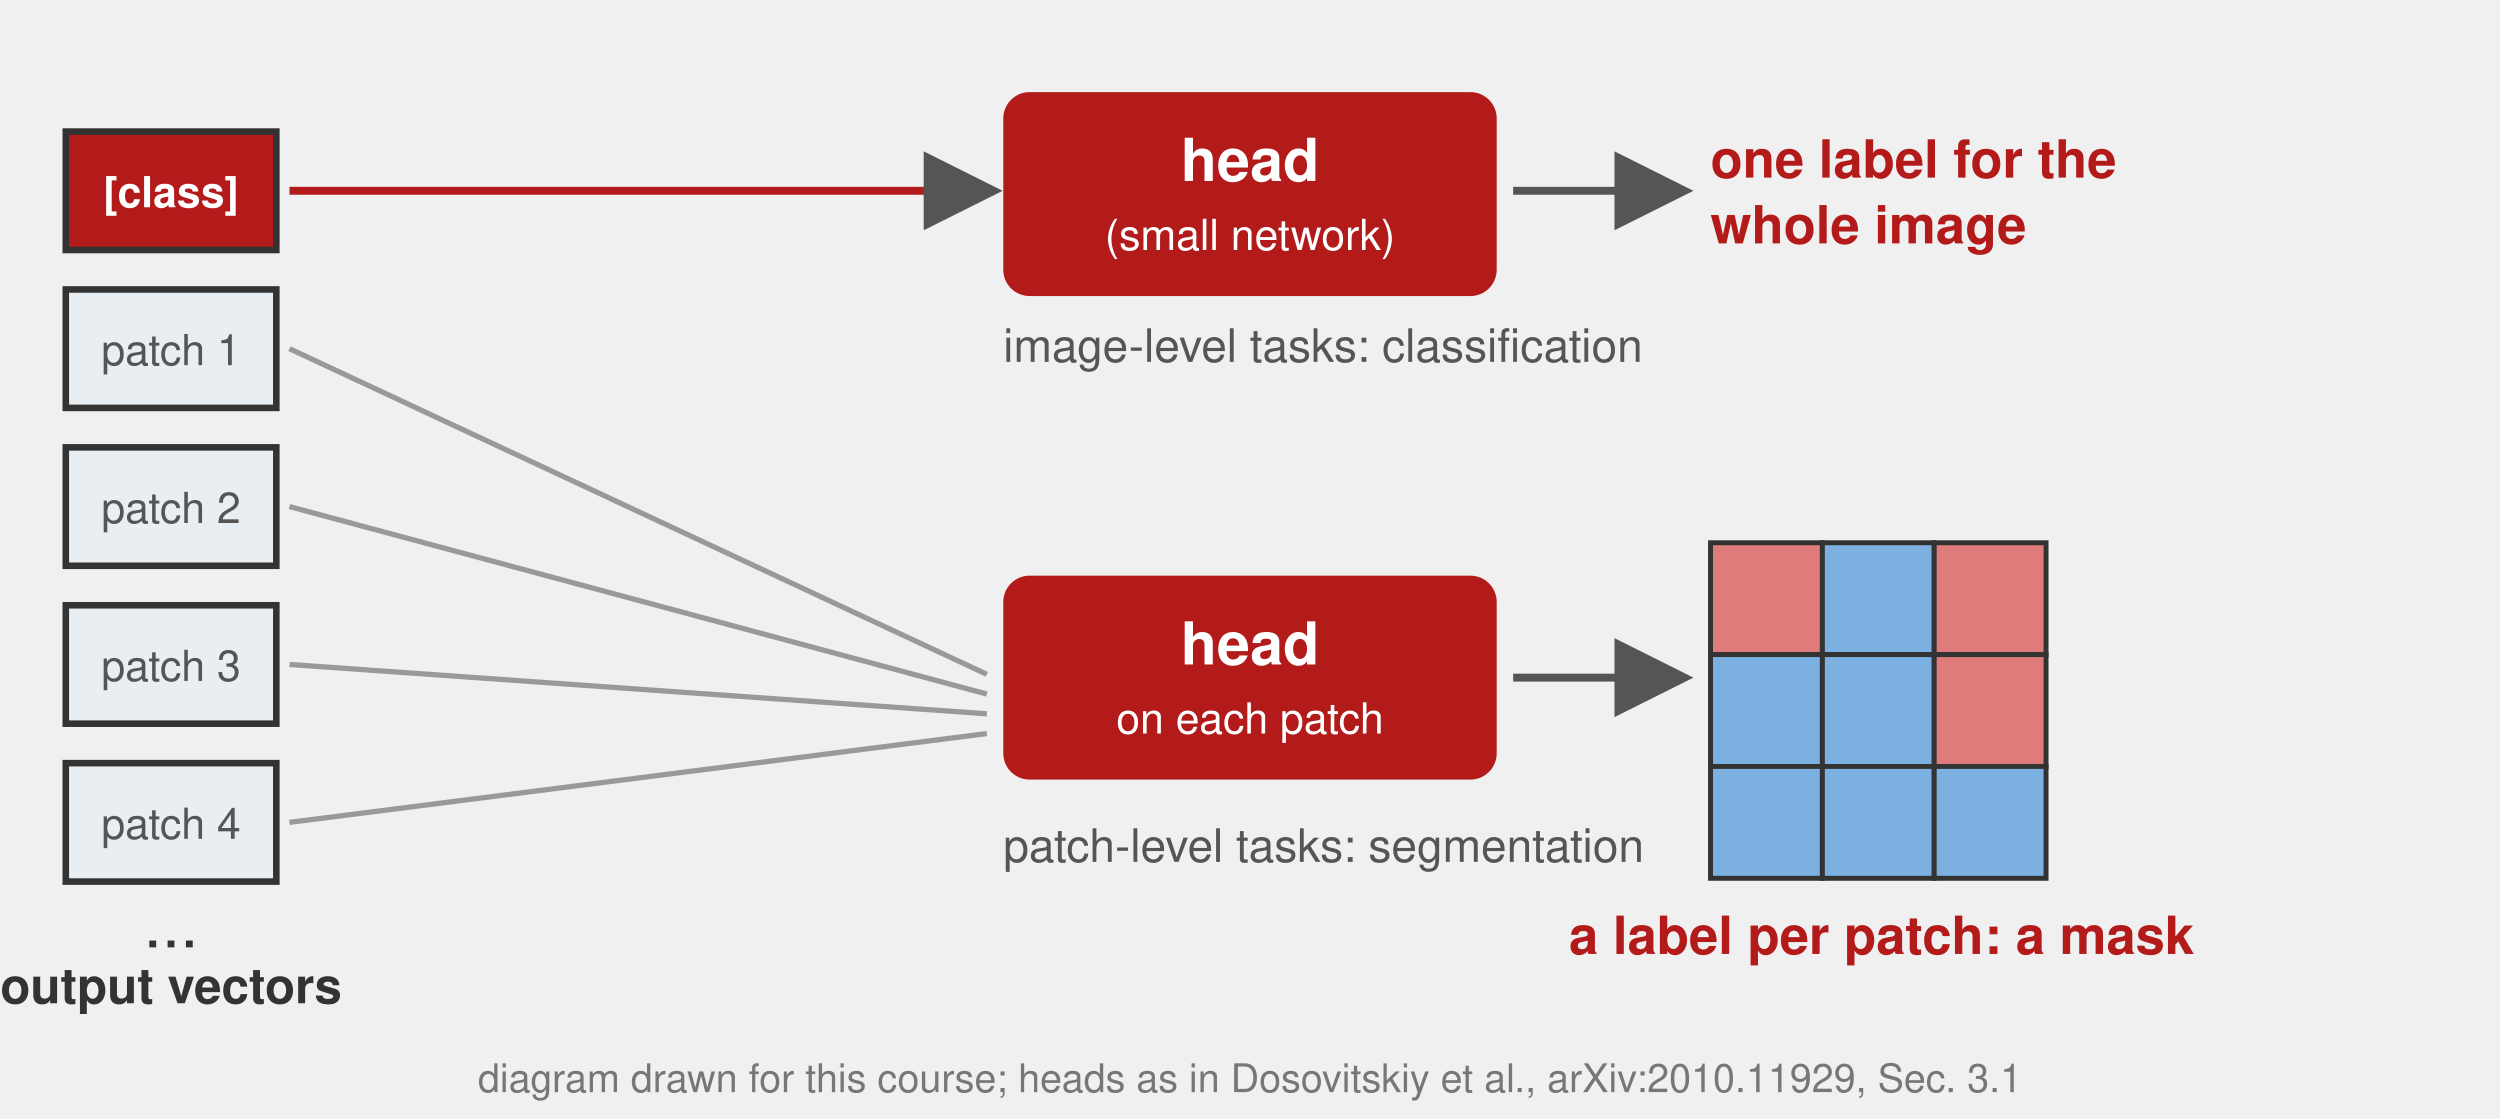
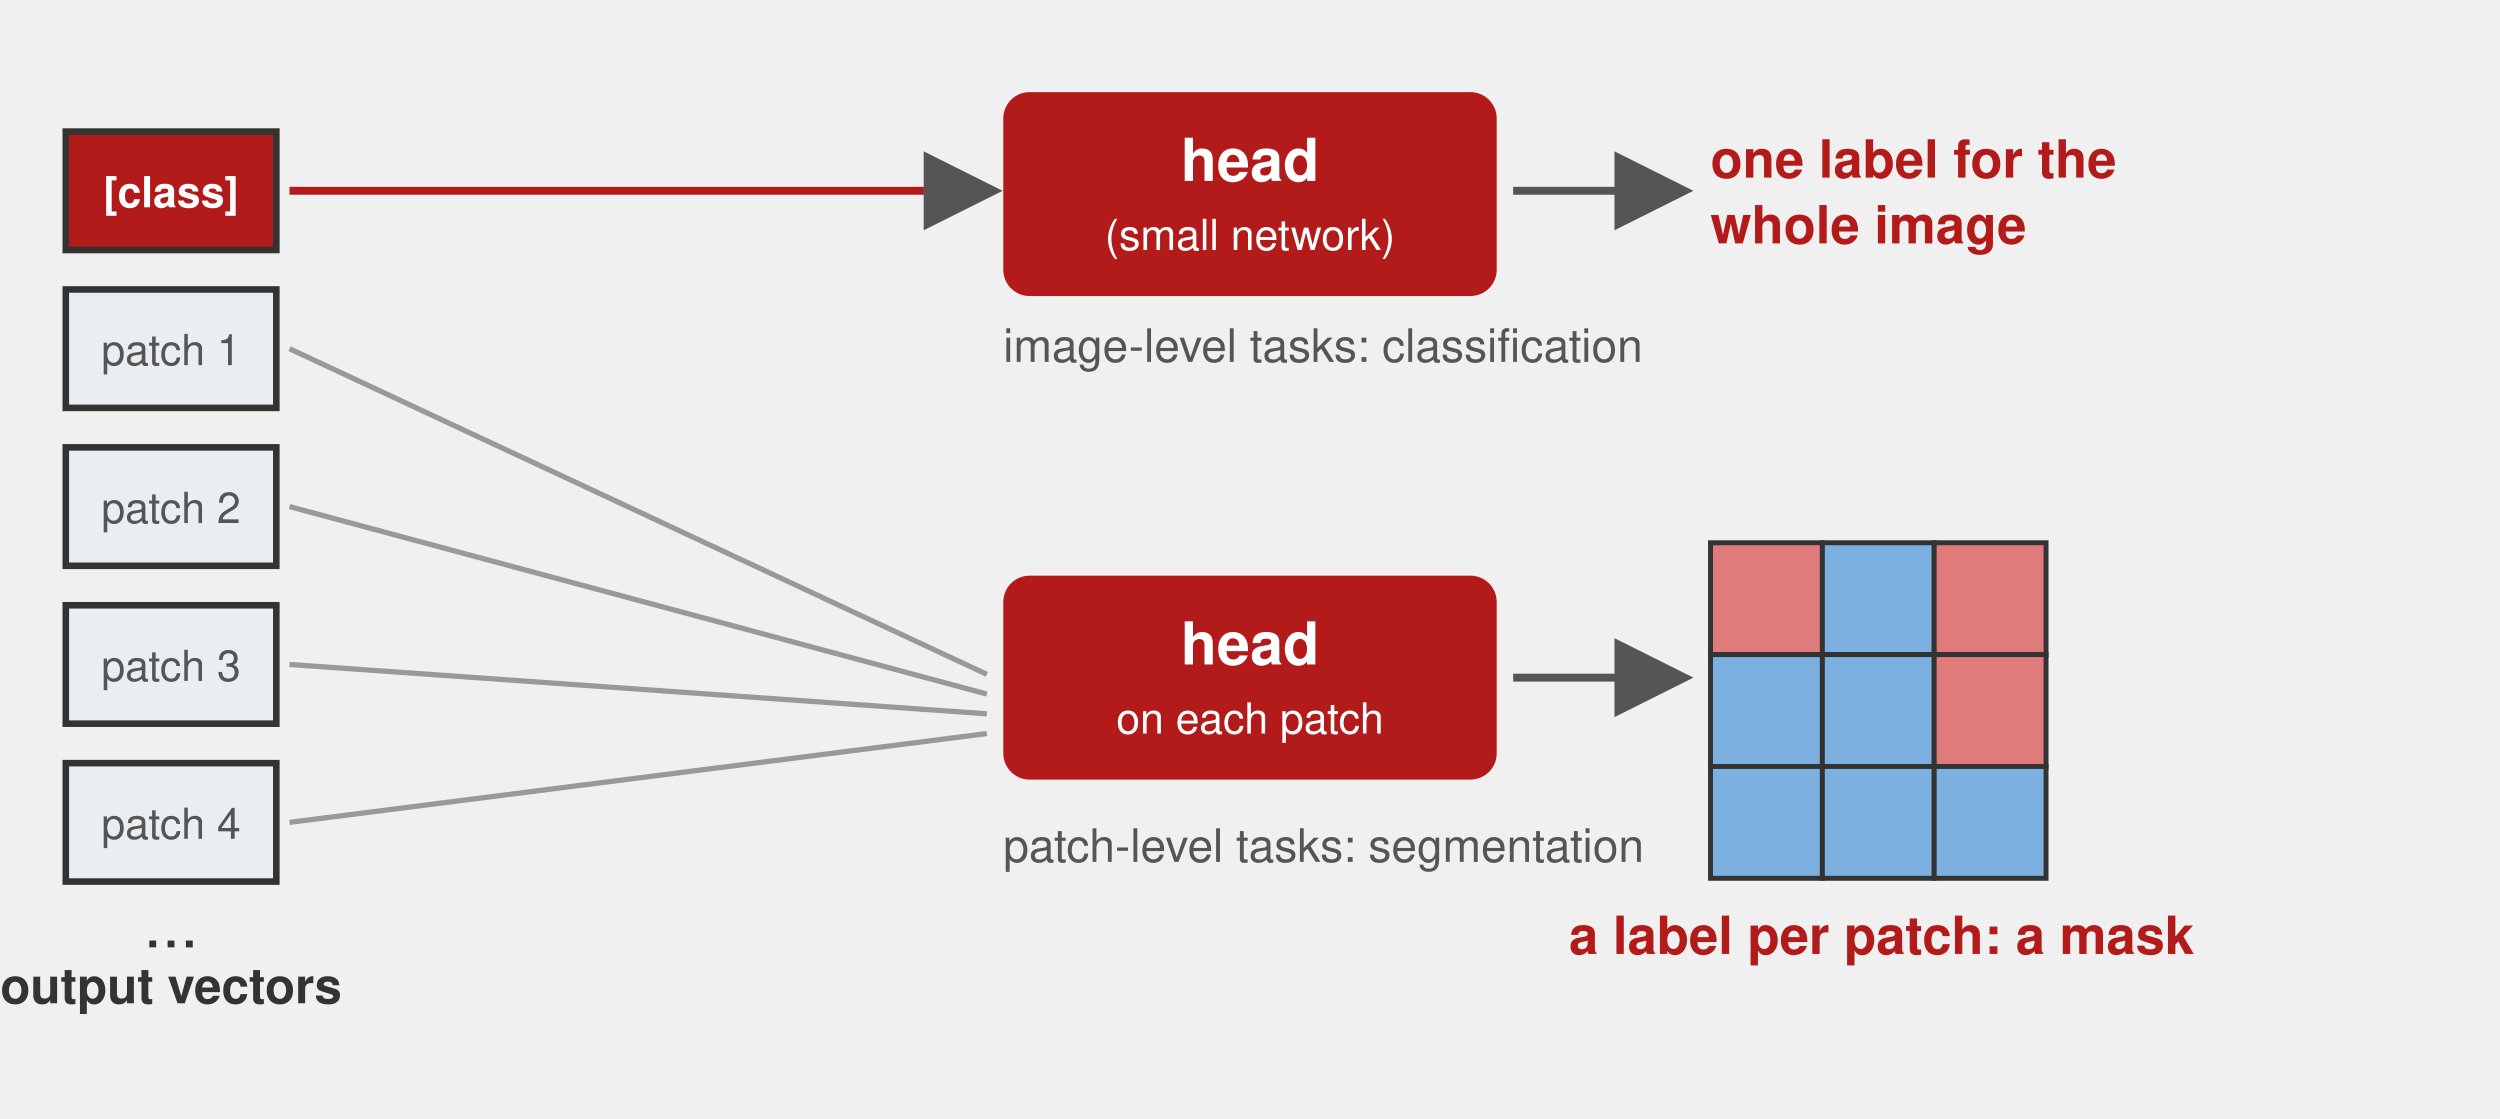
<svg xmlns="http://www.w3.org/2000/svg" viewBox="0 0 760 340" width="760" height="340" font-family="Helvetica, Arial, sans-serif">
  <defs>
    <marker id="a" markerWidth="10" markerHeight="10" refX="8" refY="5" orient="auto">
      <path d="M0,0 L10,5 L0,10 z" fill="#555" />
    </marker>
  </defs>
  <rect x="20" y="40" width="64" height="36" rx="0" fill="#B31B1B" stroke="#333" stroke-width="2" />
  <rect x="20" y="88" width="64" height="36" rx="0" fill="#e9eef2" stroke="#333" stroke-width="2" />
  <rect x="20" y="136" width="64" height="36" rx="0" fill="#e9eef2" stroke="#333" stroke-width="2" />
  <rect x="20" y="184" width="64" height="36" rx="0" fill="#e9eef2" stroke="#333" stroke-width="2" />
  <rect x="20" y="232" width="64" height="36" rx="0" fill="#e9eef2" stroke="#333" stroke-width="2" />
  <text x="52" y="288" text-anchor="middle" font-size="20" fill="#333">...</text>
  <text x="52" y="305" text-anchor="middle" font-size="15" fill="#333" font-weight="bold">output vectors</text>
  <text x="52" y="63" text-anchor="middle" font-size="13" fill="#fff" font-weight="bold">[class]</text>
  <text x="52" y="111" text-anchor="middle" font-size="13" fill="#555">patch 1</text>
  <text x="52" y="159" text-anchor="middle" font-size="13" fill="#555">patch 2</text>
  <text x="52" y="207" text-anchor="middle" font-size="13" fill="#555">patch 3</text>
  <text x="52" y="255" text-anchor="middle" font-size="13" fill="#555">patch 4</text>
  <line x1="88" y1="58" x2="300" y2="58" stroke="#B31B1B" stroke-width="2.4" marker-end="url(#a)" />
  <rect x="305" y="28" width="150" height="62" rx="8" fill="#B31B1B" />
  <text x="380" y="55" text-anchor="middle" font-size="18" fill="#fff" font-weight="bold">head</text>
  <text x="380" y="76" text-anchor="middle" font-size="13" fill="#fff">(small network)</text>
  <line x1="460" y1="58" x2="510" y2="58" stroke="#555" stroke-width="2.4" marker-end="url(#a)" />
  <text x="520" y="54" text-anchor="start" font-size="16" fill="#B31B1B" font-weight="bold">one label for the</text>
  <text x="520" y="74" text-anchor="start" font-size="16" fill="#B31B1B" font-weight="bold">whole image</text>
  <text x="305" y="110" text-anchor="start" font-size="14" fill="#555">image-level tasks: classification</text>
  <line x1="88" y1="106" x2="300" y2="205" stroke="#999" stroke-width="1.6" />
  <line x1="88" y1="154" x2="300" y2="211" stroke="#999" stroke-width="1.6" />
  <line x1="88" y1="202" x2="300" y2="217" stroke="#999" stroke-width="1.6" />
  <line x1="88" y1="250" x2="300" y2="223" stroke="#999" stroke-width="1.6" />
  <rect x="305" y="175" width="150" height="62" rx="8" fill="#B31B1B" />
  <text x="380" y="202" text-anchor="middle" font-size="18" fill="#fff" font-weight="bold">head</text>
  <text x="380" y="223" text-anchor="middle" font-size="13" fill="#fff">on each patch</text>
  <line x1="460" y1="206" x2="510" y2="206" stroke="#555" stroke-width="2.4" marker-end="url(#a)" />
  <rect x="520" y="165" width="34" height="34" rx="0" fill="#e07b7b" stroke="#333" stroke-width="1.5" />
  <rect x="554" y="165" width="34" height="34" rx="0" fill="#7bb0e0" stroke="#333" stroke-width="1.5" />
  <rect x="588" y="165" width="34" height="34" rx="0" fill="#e07b7b" stroke="#333" stroke-width="1.5" />
  <rect x="520" y="199" width="34" height="34" rx="0" fill="#7bb0e0" stroke="#333" stroke-width="1.5" />
  <rect x="554" y="199" width="34" height="34" rx="0" fill="#7bb0e0" stroke="#333" stroke-width="1.5" />
  <rect x="588" y="199" width="34" height="34" rx="0" fill="#e07b7b" stroke="#333" stroke-width="1.5" />
  <rect x="520" y="233" width="34" height="34" rx="0" fill="#7bb0e0" stroke="#333" stroke-width="1.5" />
  <rect x="554" y="233" width="34" height="34" rx="0" fill="#7bb0e0" stroke="#333" stroke-width="1.5" />
  <rect x="588" y="233" width="34" height="34" rx="0" fill="#7bb0e0" stroke="#333" stroke-width="1.5" />
  <text x="572" y="290" text-anchor="middle" font-size="16" fill="#B31B1B" font-weight="bold">a label per patch: a mask</text>
  <text x="305" y="262" text-anchor="start" font-size="14" fill="#555">patch-level tasks: segmentation</text>
-   <text x="380.0" y="332" text-anchor="middle" font-size="12" fill="#777">diagram drawn for this course; heads as in Dosovitskiy et al., arXiv:2010.11929, Sec. 3.1</text>
</svg>
